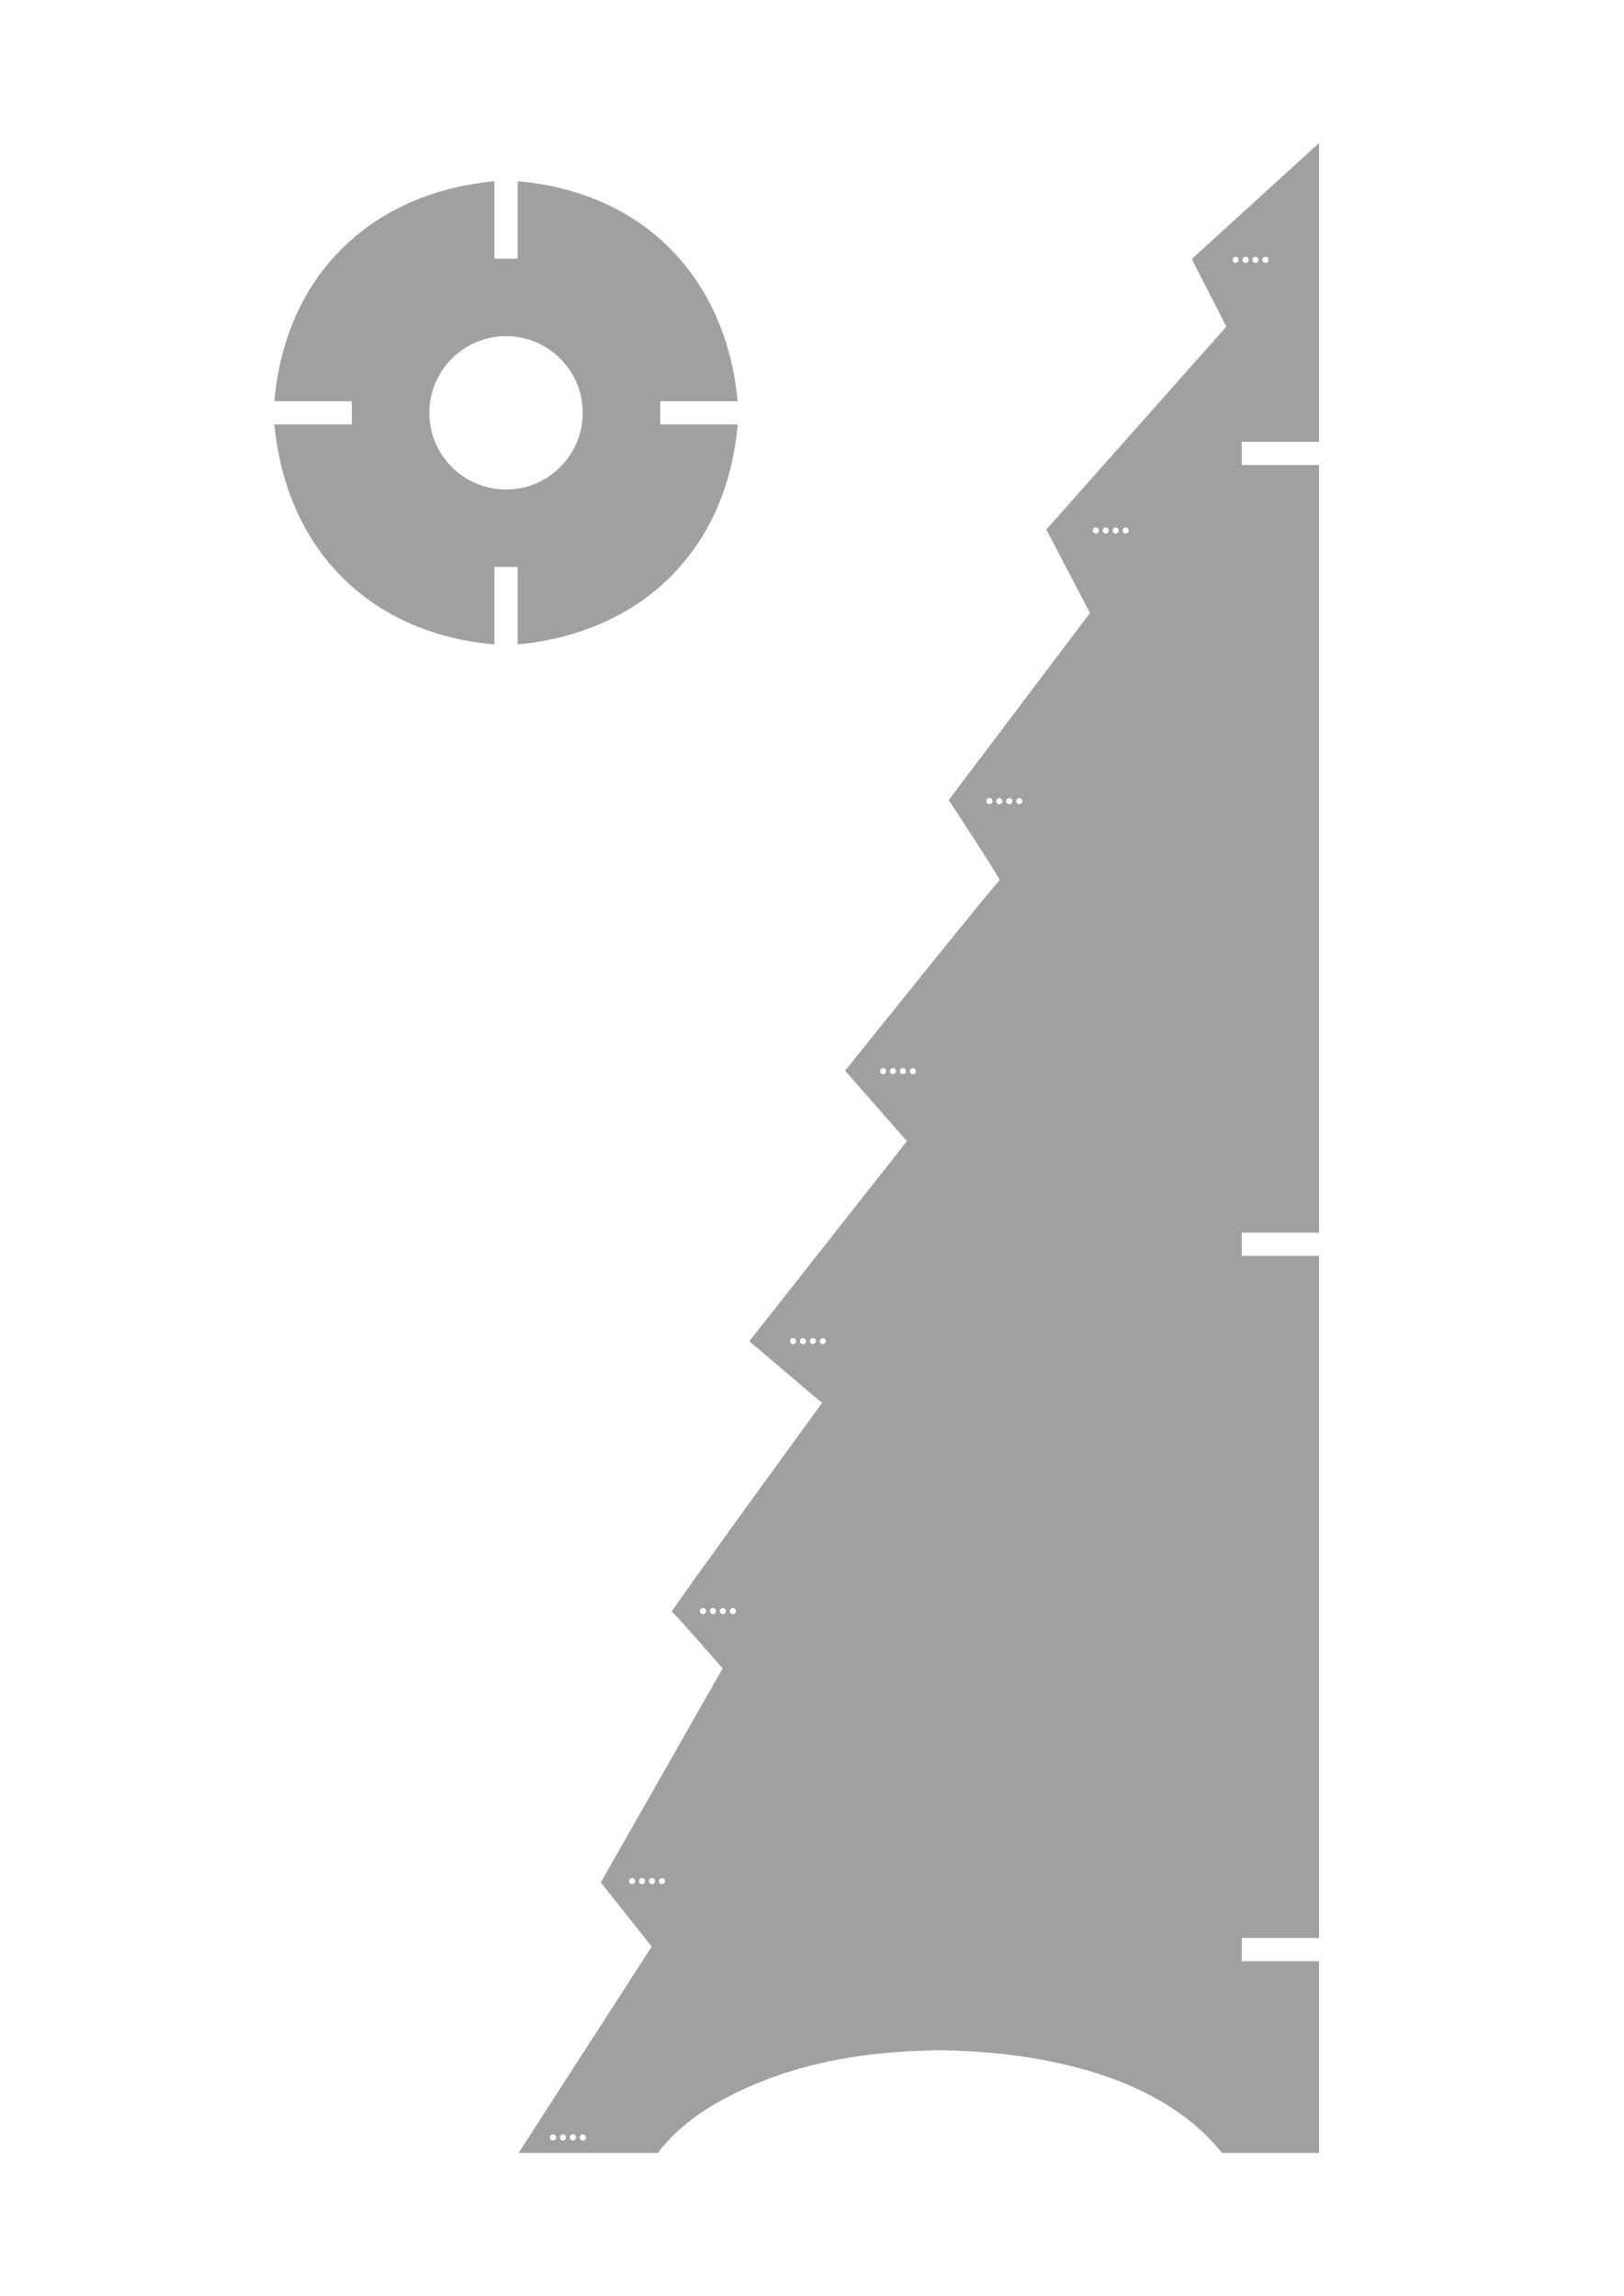
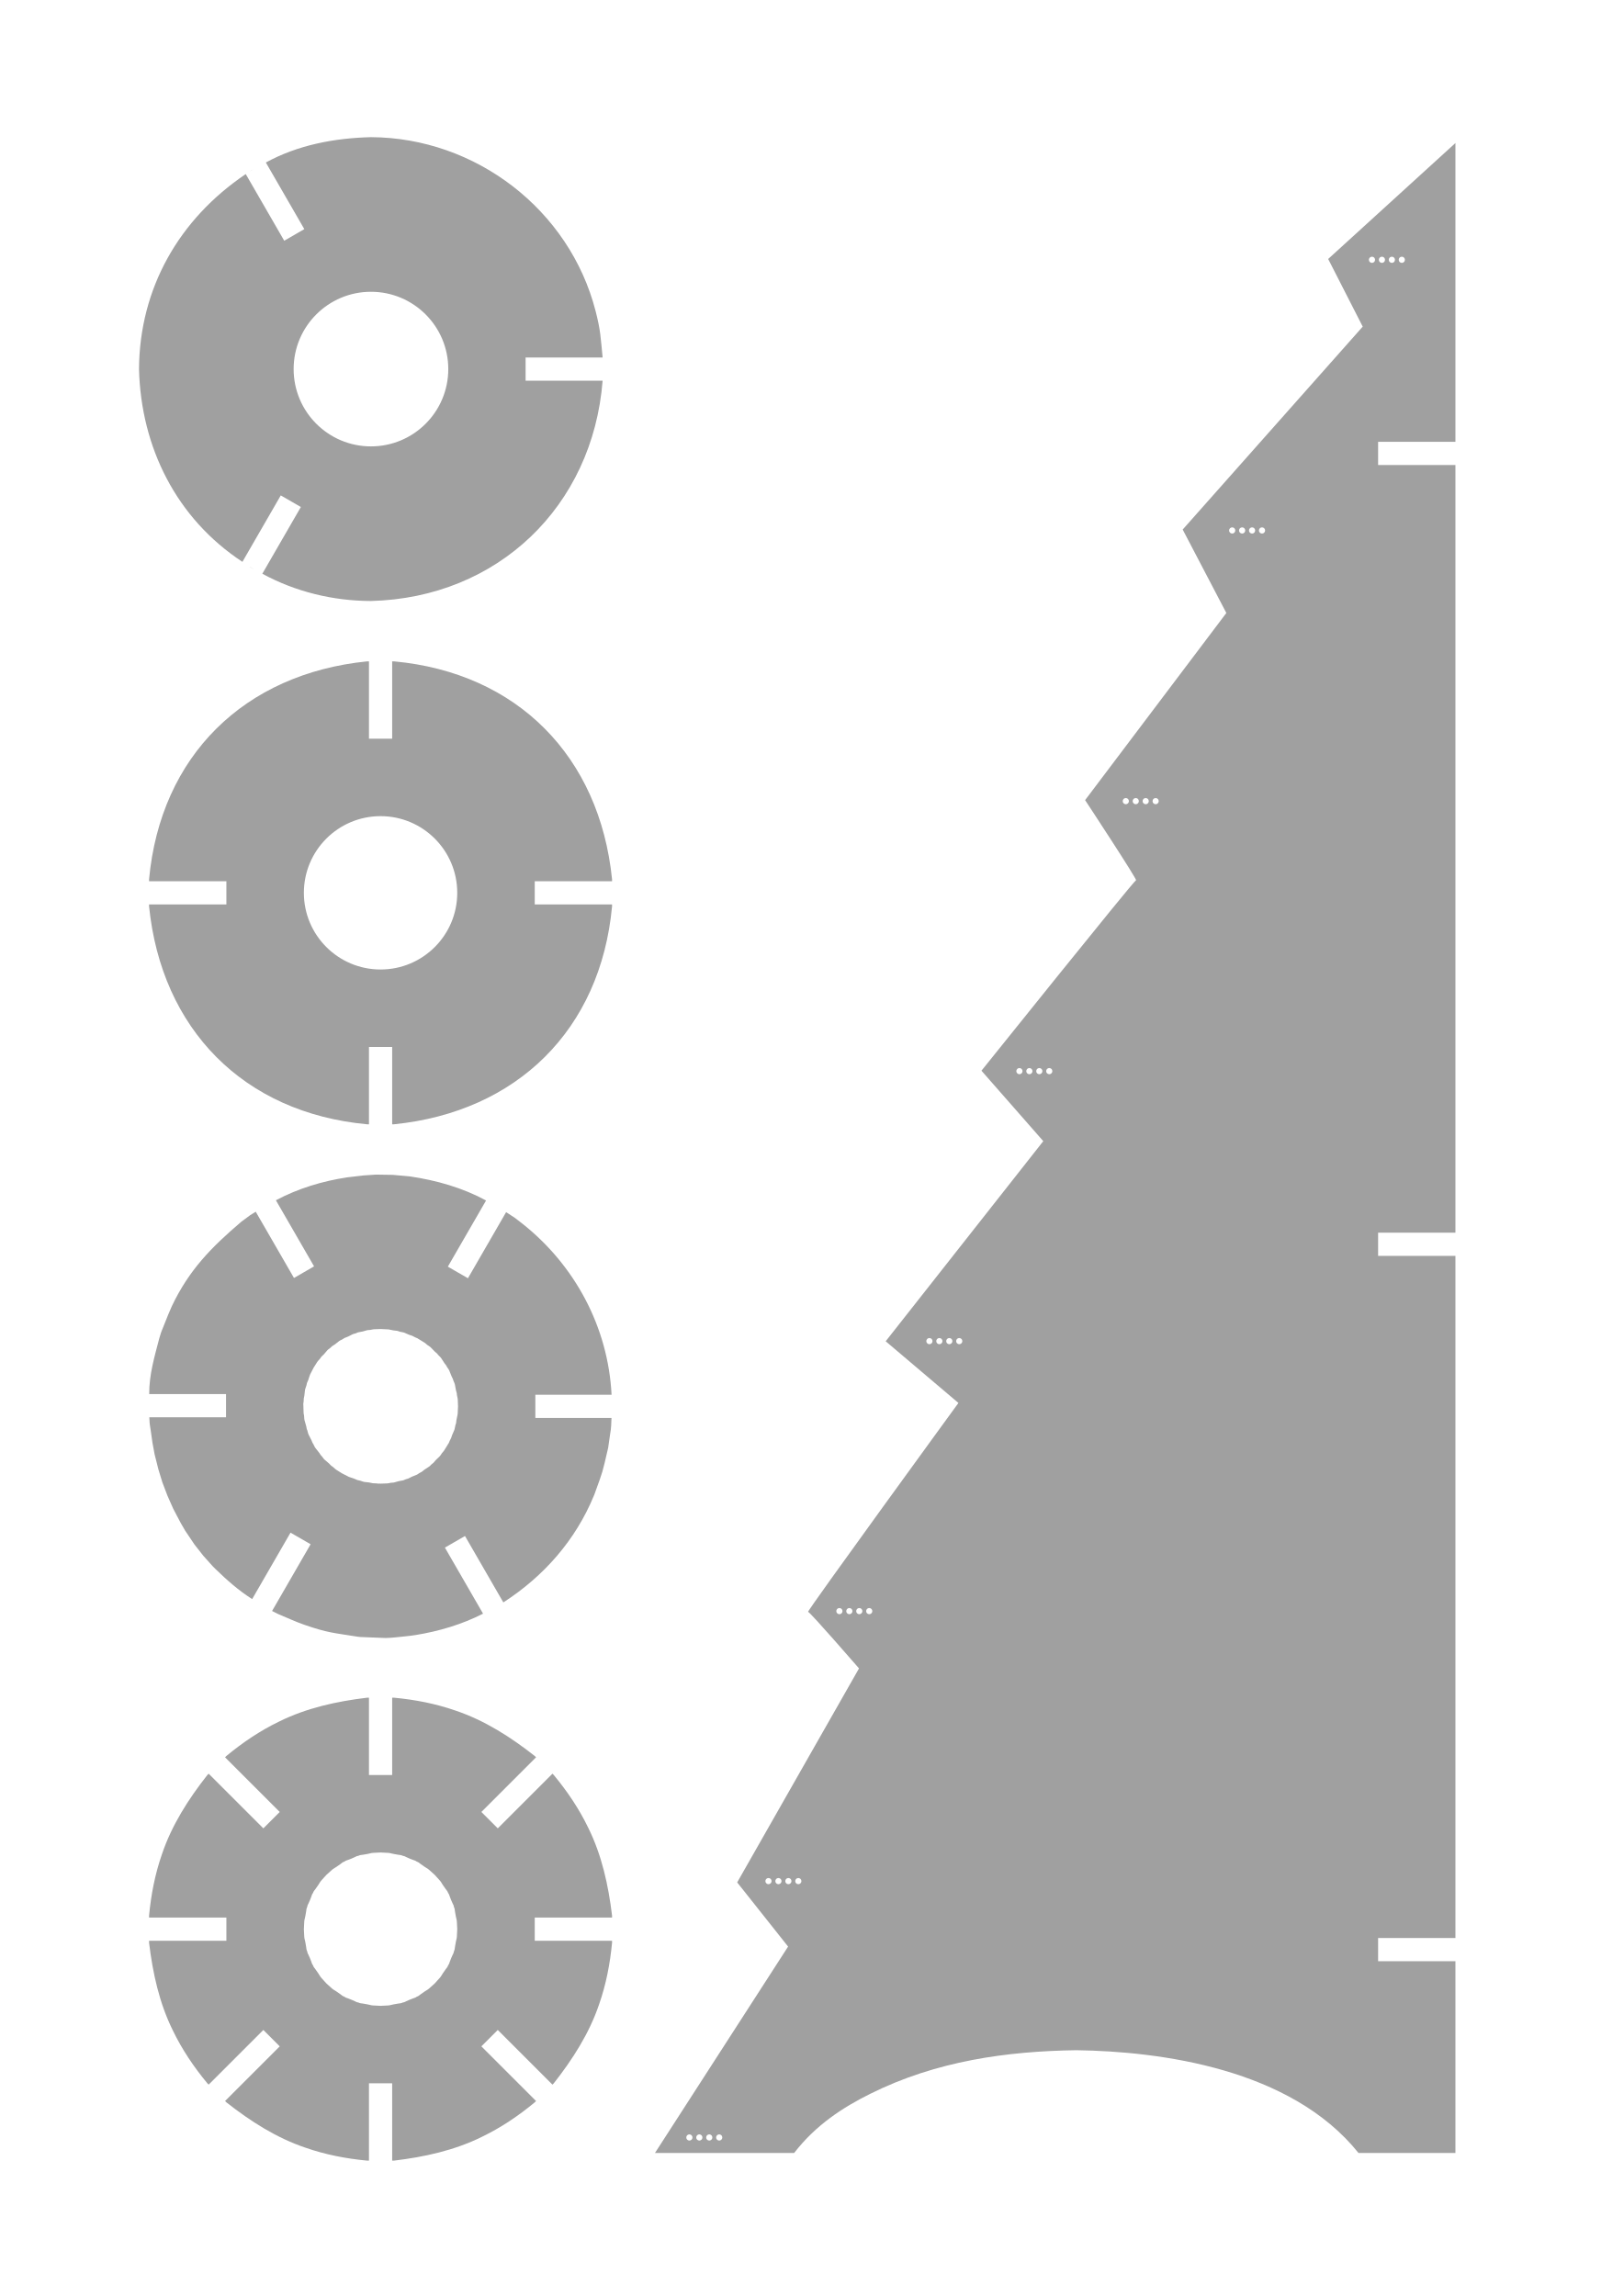
<svg xmlns="http://www.w3.org/2000/svg" version="1.1" x="0" y="0" width="595.276" height="841.89" viewBox="0, 0, 595.276, 841.89">
  <g id="Layer_1">
-     <path d="M181.269,66.508 L181.269,94.854 L189.772,94.854 L189.772,66.508 L190.475,66.508 C235.772,70.712 265.828,101.421 270.39,146.418 L270.39,147.126 L242.044,147.126 L242.044,155.63 L270.39,155.63 L270.39,156.338 C266.184,201.638 235.471,231.687 190.475,236.248 L189.772,236.248 L189.772,207.9 L181.269,207.9 L181.269,236.248 L180.566,236.248 C135.269,232.044 105.212,201.336 100.651,156.339 L100.651,155.63 L128.997,155.63 L128.997,147.126 L100.651,147.126 L100.651,146.417 C104.857,101.118 135.57,71.069 180.566,66.508 L181.269,66.508 z M185.521,123.263 C169.994,123.263 157.406,135.851 157.406,151.378 C157.406,166.905 169.994,179.493 185.521,179.493 C201.048,179.492 213.634,166.905 213.634,151.378 C213.634,135.851 201.048,123.264 185.521,123.263 z" fill="#A0A0A0" />
-     <path d="M483.584,52.441 L483.584,162 L455.237,162 L455.237,170.504 L483.584,170.504 L483.584,452 L455.237,452 L455.237,460.504 L483.584,460.504 L483.584,710.629 L455.237,710.629 L455.237,719.133 L483.584,719.133 L483.584,789.449 L448.049,789.449 C423.272,758.504 375.452,752.193 344.595,751.766 C319.167,752.132 293.333,755.668 269.065,767.742 C259.118,772.691 249.141,779.09 241.141,789.449 L190.119,789.449 L238.929,713.765 L220.262,690.236 L264.929,611.765 C264.929,611.766 246.929,591.024 246.262,591.024 C245.595,591.024 301.373,514.432 301.373,514.432 L274.706,491.811 L332.484,418.432 L309.818,392.598 C309.818,392.599 365.817,322.766 366.484,322.766 C367.151,322.766 347.817,293.386 347.817,293.386 C347.817,293.386 399.595,224.766 399.595,224.766 C399.595,224.766 383.595,194.173 383.595,194.173 C383.595,194.173 449.595,119.766 449.595,119.766 C449.595,119.766 436.929,94.961 436.929,94.961 L483.584,52.441 z M210.03,782.625 C209.404,782.625 208.896,783.133 208.896,783.759 C208.896,784.385 209.404,784.893 210.03,784.893 C210.657,784.893 211.164,784.385 211.164,783.759 C211.164,783.133 210.657,782.625 210.03,782.625 L210.03,782.625 z M202.739,782.625 C202.112,782.625 201.605,783.133 201.605,783.759 C201.605,784.385 202.112,784.893 202.739,784.893 C203.365,784.893 203.872,784.385 203.872,783.759 C203.872,783.133 203.365,782.625 202.739,782.625 L202.739,782.625 z M206.384,782.625 C205.758,782.625 205.251,783.133 205.251,783.759 C205.251,784.385 205.758,784.893 206.384,784.893 C207.011,784.893 207.518,784.385 207.518,783.759 C207.518,783.133 207.011,782.625 206.384,782.625 L206.384,782.625 z M213.676,782.625 C213.05,782.625 212.542,783.133 212.542,783.759 C212.542,784.385 213.05,784.893 213.676,784.893 C214.302,784.893 214.81,784.385 214.81,783.759 C214.81,783.133 214.302,782.625 213.676,782.625 L213.676,782.625 z M239.03,688.625 C238.404,688.625 237.896,689.133 237.896,689.759 C237.896,690.385 238.404,690.893 239.03,690.893 C239.656,690.893 240.164,690.385 240.164,689.759 C240.164,689.133 239.656,688.625 239.03,688.625 L239.03,688.625 z M231.738,688.625 C231.112,688.625 230.605,689.133 230.604,689.759 C230.605,690.385 231.112,690.893 231.738,690.893 C232.365,690.893 232.872,690.385 232.872,689.759 C232.872,689.133 232.365,688.625 231.738,688.625 L231.738,688.625 z M235.384,688.625 C234.758,688.625 234.25,689.133 234.25,689.759 C234.25,690.385 234.758,690.893 235.384,690.893 C236.01,690.893 236.518,690.385 236.518,689.759 C236.518,689.133 236.01,688.625 235.384,688.625 L235.384,688.625 z M242.676,688.625 C242.05,688.625 241.542,689.133 241.542,689.759 C241.542,690.385 242.05,690.893 242.676,690.893 C243.302,690.893 243.81,690.385 243.81,689.759 C243.81,689.133 243.302,688.625 242.676,688.625 L242.676,688.625 z M265.03,589.625 C264.404,589.625 263.896,590.133 263.896,590.759 C263.896,591.385 264.404,591.893 265.03,591.893 C265.656,591.893 266.164,591.385 266.164,590.759 C266.164,590.133 265.656,589.625 265.03,589.625 L265.03,589.625 z M257.738,589.625 C257.112,589.625 256.604,590.133 256.604,590.759 C256.604,591.385 257.112,591.893 257.738,591.893 C258.364,591.893 258.872,591.385 258.872,590.759 C258.872,590.133 258.364,589.625 257.738,589.625 L257.738,589.625 z M261.384,589.625 C260.758,589.625 260.25,590.133 260.25,590.759 C260.25,591.385 260.758,591.893 261.384,591.893 C262.01,591.893 262.518,591.385 262.518,590.759 C262.518,590.133 262.01,589.625 261.384,589.625 L261.384,589.625 z M268.676,589.625 C268.049,589.625 267.542,590.133 267.542,590.759 C267.542,591.385 268.049,591.893 268.676,591.893 C269.302,591.893 269.809,591.385 269.809,590.759 C269.809,590.133 269.302,589.625 268.676,589.625 L268.676,589.625 z M298.03,490.625 C297.403,490.625 296.896,491.133 296.896,491.759 C296.896,492.385 297.403,492.893 298.03,492.893 C298.656,492.893 299.164,492.385 299.163,491.759 C299.164,491.133 298.656,490.625 298.03,490.625 L298.03,490.625 z M290.738,490.625 C290.112,490.625 289.604,491.133 289.604,491.759 C289.604,492.385 290.112,492.893 290.738,492.893 C291.364,492.893 291.872,492.385 291.872,491.759 C291.872,491.133 291.364,490.625 290.738,490.625 L290.738,490.625 z M294.384,490.625 C293.758,490.625 293.25,491.133 293.25,491.759 C293.25,492.385 293.758,492.893 294.384,492.893 C295.01,492.893 295.518,492.385 295.518,491.759 C295.518,491.133 295.01,490.625 294.384,490.625 L294.384,490.625 z M301.676,490.625 C301.049,490.625 300.542,491.133 300.542,491.759 C300.542,492.385 301.049,492.893 301.676,492.893 C302.302,492.893 302.809,492.385 302.809,491.759 C302.809,491.133 302.302,490.625 301.676,490.625 L301.676,490.625 z M331.03,391.625 C330.403,391.625 329.896,392.133 329.896,392.759 C329.896,393.385 330.403,393.893 331.03,393.893 C331.656,393.893 332.164,393.385 332.163,392.759 C332.164,392.133 331.656,391.625 331.03,391.625 L331.03,391.625 z M323.738,391.625 C323.112,391.625 322.604,392.133 322.604,392.759 C322.604,393.385 323.112,393.893 323.738,393.893 C324.364,393.893 324.872,393.385 324.872,392.759 C324.872,392.133 324.364,391.625 323.738,391.625 L323.738,391.625 z M327.384,391.625 C326.758,391.625 326.25,392.133 326.25,392.759 C326.25,393.385 326.758,393.893 327.384,393.893 C328.01,393.893 328.518,393.385 328.518,392.759 C328.518,392.133 328.01,391.625 327.384,391.625 L327.384,391.625 z M334.676,391.625 C334.049,391.625 333.542,392.133 333.542,392.759 C333.542,393.385 334.049,393.893 334.676,393.893 C335.302,393.893 335.809,393.385 335.809,392.759 C335.809,392.133 335.302,391.625 334.676,391.625 L334.676,391.625 z M370.03,292.625 C369.403,292.625 368.896,293.133 368.896,293.759 C368.896,294.385 369.403,294.893 370.03,294.893 C370.656,294.893 371.164,294.385 371.163,293.759 C371.164,293.133 370.656,292.625 370.03,292.625 L370.03,292.625 z M362.738,292.625 C362.112,292.625 361.604,293.133 361.604,293.759 C361.604,294.385 362.112,294.893 362.738,294.893 C363.364,294.893 363.872,294.385 363.872,293.759 C363.872,293.133 363.364,292.625 362.738,292.625 L362.738,292.625 z M366.384,292.625 C365.758,292.625 365.25,293.133 365.25,293.759 C365.25,294.385 365.758,294.893 366.384,294.893 C367.01,294.893 367.518,294.385 367.518,293.759 C367.518,293.133 367.01,292.625 366.384,292.625 L366.384,292.625 z M373.676,292.625 C373.049,292.625 372.542,293.133 372.542,293.759 C372.542,294.385 373.049,294.893 373.676,294.893 C374.302,294.893 374.809,294.385 374.809,293.759 C374.809,293.133 374.302,292.625 373.676,292.625 L373.676,292.625 z M409.03,193.375 C408.403,193.375 407.896,193.883 407.896,194.509 C407.896,195.135 408.403,195.643 409.03,195.643 C409.656,195.643 410.164,195.135 410.163,194.509 C410.164,193.883 409.656,193.375 409.03,193.375 L409.03,193.375 z M401.738,193.375 C401.112,193.375 400.604,193.883 400.604,194.509 C400.604,195.135 401.112,195.643 401.738,195.643 C402.364,195.643 402.872,195.135 402.872,194.509 C402.872,193.883 402.364,193.375 401.738,193.375 L401.738,193.375 z M405.384,193.375 C404.758,193.375 404.25,193.883 404.25,194.509 C404.25,195.135 404.758,195.643 405.384,195.643 C406.01,195.643 406.518,195.135 406.518,194.509 C406.518,193.883 406.01,193.375 405.384,193.375 L405.384,193.375 z M412.676,193.375 C412.049,193.375 411.542,193.883 411.542,194.509 C411.542,195.135 412.049,195.643 412.676,195.643 C413.302,195.643 413.809,195.135 413.809,194.509 C413.809,193.883 413.302,193.375 412.676,193.375 L412.676,193.375 z M460.28,94.125 C459.653,94.125 459.146,94.633 459.146,95.259 C459.146,95.885 459.653,96.393 460.28,96.393 C460.906,96.393 461.414,95.885 461.413,95.259 C461.414,94.633 460.906,94.125 460.28,94.125 L460.28,94.125 z M452.988,94.125 C452.362,94.125 451.854,94.633 451.854,95.259 C451.854,95.885 452.362,96.393 452.988,96.393 C453.614,96.393 454.122,95.885 454.122,95.259 C454.122,94.633 453.614,94.125 452.988,94.125 L452.988,94.125 z M456.634,94.125 C456.008,94.125 455.5,94.633 455.5,95.259 C455.5,95.885 456.008,96.393 456.634,96.393 C457.26,96.393 457.768,95.885 457.768,95.259 C457.768,94.633 457.26,94.125 456.634,94.125 L456.634,94.125 z M463.926,94.125 C463.299,94.125 462.792,94.633 462.792,95.259 C462.792,95.885 463.299,96.393 463.926,96.393 C464.552,96.393 465.059,95.885 465.059,95.259 C465.059,94.633 464.552,94.125 463.926,94.125 L463.926,94.125 z" fill="#A0A0A0" />
+     <path d="M136,50.294 C174.312,50.472 208.8,76.822 218.362,114.081 C220.21,121.282 220.188,123.663 220.932,131.081 L192.693,131.081 L192.693,139.585 L220.932,139.585 C217.296,185.759 182.411,219.199 136,220.373 C122.118,220.336 108.379,217.01 96.172,210.379 L110.302,185.906 L102.937,181.654 L88.873,206.014 C64.639,190.083 51.684,163.976 50.961,135.333 C51.161,105.616 65.696,80.309 90.094,63.828 L104.204,88.267 L111.568,84.015 L97.464,59.586 C109.268,53.128 122.684,50.631 136,50.294 z M136,106.987 C120.345,106.987 107.654,119.678 107.653,135.333 C107.654,150.989 120.345,163.68 136,163.68 C151.655,163.68 164.346,150.989 164.346,135.333 C164.346,119.678 151.655,106.987 136,106.987 z" fill="#A0A0A0" />
+     <path d="M137.927,430.703 L144.037,430.799 L150.095,431.342 L150.251,431.358 C159.944,432.788 169.553,435.489 178.198,440.19 L164.19,464.453 L171.555,468.705 L185.549,444.467 C189.64,447.134 187.746,445.778 191.263,448.491 C210.753,463.821 222.96,486.614 224.209,511.415 L196.267,511.415 L196.267,519.919 L224.182,519.919 C223.94,525.531 224.189,521.931 222.99,530.678 L222.952,530.904 L221.687,536.342 L220.813,539.693 L219.829,542.666 L217.872,548.1 L217.747,548.388 C210.987,564.813 199.353,577.987 184.533,587.568 L170.474,563.218 L163.11,567.47 L177.095,591.693 C169.359,595.647 160.869,598.153 152.307,599.541 C149.816,599.945 147.293,600.114 144.786,600.4 L143.176,600.536 L141.402,600.62 L132.01,600.248 L131.019,600.126 C122.156,598.695 120.236,598.763 111.529,595.755 C108.29,594.636 105.188,593.153 102.017,591.852 L99.746,590.713 L113.876,566.24 L106.511,561.988 L92.447,586.347 C87.513,583.223 83.147,579.362 78.981,575.3 L78.104,574.436 L76.996,573.208 L74.532,570.452 L74.487,570.395 L71.341,566.396 L67.886,561.259 L66.275,558.481 L63.536,553.271 L61.395,548.448 L59.532,543.553 L58.086,538.84 L56.671,533.225 L55.892,528.991 C54.754,520.567 54.954,523.688 54.744,519.679 L82.867,519.679 L82.867,511.175 L54.701,511.175 C54.667,504.002 56.641,497.48 58.415,490.659 L59.091,488.47 L61.689,481.978 L63.006,478.93 C69.309,465.649 77.511,457.316 88.497,447.961 C92.682,444.916 90.888,446.071 93.757,444.315 L107.778,468.6 L115.143,464.348 L101.149,440.111 C109.309,435.763 118.247,433.069 127.365,431.696 L133.324,431.004 L137.449,430.725 L137.927,430.703 z M139.574,487.32 C136.365,487.482 137.624,487.273 135.76,487.653 C134.193,487.764 135.142,487.639 132.945,488.228 C130.88,488.649 131.709,488.356 130.399,488.91 C128.914,489.308 129.847,489.003 127.687,490.055 C125.856,490.829 126.55,490.412 125.504,491.118 C123.991,491.856 124.935,491.331 122.819,492.932 C121.378,493.905 121.906,493.43 121.119,494.217 C119.673,495.311 120.524,494.582 118.742,496.594 C117.54,497.797 117.975,497.229 117.318,498.202 C115.912,499.79 116.762,498.743 114.977,501.503 L114.977,501.503 C113.331,504.718 113.961,503.169 112.98,506.106 C112.4,507.478 112.584,506.836 112.345,508.006 C111.616,510.189 111.929,508.94 111.574,511.79 C111.304,513.111 111.391,512.436 111.321,513.817 C111.157,515.138 111.159,514.547 111.232,515.587 L111.228,515.667 C111.383,518.737 111.181,517.617 111.477,519.07 C111.633,521.277 111.456,519.94 112.286,523.035 C112.534,524.252 112.362,523.764 112.688,524.535 C113.219,526.517 112.813,525.272 114.216,528.154 C114.704,529.309 114.441,528.871 114.887,529.531 C115.777,531.357 115.144,530.218 117.075,532.771 C117.782,533.818 117.437,533.434 118.009,534.005 C119.205,535.588 118.408,534.657 120.609,536.606 C121.688,537.685 121.178,537.294 122.052,537.883 C123.64,539.29 122.593,538.44 125.353,540.225 L126.041,540.577 C126.074,540.6 126.055,540.588 126.102,540.609 C128.517,541.845 127.285,541.33 129.793,542.168 C131.433,542.86 130.666,542.641 132.063,542.926 C133.931,543.55 132.862,543.283 135.302,543.586 C137.158,543.965 136.209,543.843 138.149,543.941 C138.89,544.033 138.559,544.032 139.142,543.991 L139.574,544.013 C142.753,543.853 141.525,544.06 143.297,543.698 C144.856,543.589 143.912,543.713 146.097,543.128 C148.284,542.682 147.406,542.991 148.794,542.405 C150.018,542.077 149.249,542.328 151.029,541.461 C153.348,540.481 152.469,541.008 153.793,540.115 C154.847,539.601 154.19,539.966 155.664,538.851 C157.857,537.37 157.053,538.092 158.251,536.895 C159.139,536.223 158.616,536.67 159.71,535.435 C161.717,533.429 160.989,534.376 162.086,532.752 C163.14,531.562 162.386,532.46 164.075,529.849 L164.164,529.675 C164.683,528.907 164.422,529.362 164.882,528.272 C165.56,526.947 165.278,527.623 165.738,526.247 C166.84,523.638 166.491,524.859 166.944,522.635 C167.312,521.534 167.154,522.164 167.333,520.727 C167.968,517.617 167.737,519.299 167.921,515.667 C167.753,512.349 167.968,513.716 167.522,511.533 C167.458,510.613 167.531,511.17 167.186,509.882 C166.567,506.849 166.996,508.066 166.183,506.141 C165.988,505.413 166.137,505.87 165.621,504.81 C164.357,501.817 165.037,502.951 163.883,501.243 C163.522,500.5 163.779,500.963 162.994,499.926 C161.247,497.338 162.099,498.287 160.686,496.875 C160.117,496.121 160.496,496.565 159.449,495.637 C157.32,493.508 158.326,494.28 156.602,493.116 C155.412,492.062 156.31,492.816 153.699,491.127 L153.526,491.039 C152.845,490.579 153.249,490.81 152.283,490.402 C150.746,489.616 151.531,489.943 149.934,489.41 C147.593,488.421 148.688,488.734 146.693,488.327 C145.276,487.854 146.087,488.057 144.237,487.826 C141.854,487.34 143.072,487.497 140.58,487.371 C140.228,487.327 140.385,487.328 140.108,487.347 L139.574,487.32 L139.574,487.32 z" fill="#A0A0A0" />
+     <path d="M91.443,207.75 L93.226,208.779 C91.741,207.973 92.319,208.342 91.443,207.75 z" fill="#A0A0A0" />
+     <path d="M92.815,62.11 L91.586,62.82 C92.19,62.412 91.792,62.666 92.815,62.11 z" fill="#A0A0A0" />
+     <path d="M135.269,242.508 L135.269,270.854 L143.772,270.854 L143.772,242.508 L144.475,242.508 C189.772,246.712 219.828,277.421 224.39,322.418 L224.39,323.126 L196.044,323.126 L196.044,331.63 L224.39,331.63 L224.39,332.338 C220.184,377.638 189.471,407.687 144.475,412.248 L143.772,412.248 L143.772,383.9 L135.269,383.9 L135.269,412.248 L134.566,412.248 C89.269,408.044 59.212,377.336 54.651,332.339 L54.651,331.63 L82.997,331.63 L82.997,323.126 L54.651,323.126 L54.651,322.417 C58.857,277.118 89.57,247.069 134.566,242.508 L135.269,242.508 z M139.521,299.263 C123.994,299.263 111.406,311.851 111.406,327.378 C111.406,342.905 123.994,355.493 139.521,355.493 C155.048,355.492 167.634,342.905 167.634,327.378 C167.634,311.851 155.048,299.264 139.521,299.263 z" fill="#A0A0A0" />
+     <path d="M135.269,622.508 L135.269,650.854 L143.772,650.854 L143.772,622.508 L144.475,622.508 C152.156,623.225 159.78,624.705 167.068,627.253 C177.732,630.852 187.23,636.951 196.025,643.859 L196.526,644.359 L176.482,664.403 L182.495,670.416 L202.539,650.372 L203.04,650.873 C207.952,656.802 212.296,663.224 215.641,670.166 C220.645,680.262 223.054,691.302 224.39,702.418 L224.39,703.126 L196.044,703.126 L196.044,711.63 L224.39,711.63 L224.39,712.338 C223.671,720.003 222.202,727.615 219.659,734.889 C216.057,745.568 209.953,755.08 203.036,763.886 L202.539,764.383 L182.494,744.339 L176.481,750.351 L196.526,770.396 L196.029,770.893 C190.094,775.813 183.663,780.158 176.712,783.507 C166.62,788.507 155.585,790.913 144.475,792.248 L143.772,792.248 L143.772,763.9 L135.269,763.9 L135.269,792.248 L134.566,792.248 C126.885,791.531 119.262,790.051 111.974,787.504 C101.31,783.905 91.812,777.805 83.017,770.897 L82.515,770.396 L102.559,750.352 L96.546,744.339 L76.502,764.383 L76.001,763.881 C71.079,757.945 66.735,751.511 63.385,744.558 C58.389,734.472 55.985,723.443 54.651,712.339 L54.651,711.63 L82.997,711.63 L82.997,703.126 L54.651,703.126 L54.651,702.417 C55.37,694.752 56.838,687.142 59.381,679.869 C62.983,669.188 69.088,659.676 76.005,650.869 L76.502,650.372 L96.546,670.415 L102.558,664.403 L82.515,644.359 L83.012,643.862 C88.944,638.946 95.37,634.602 102.316,631.254 C112.412,626.251 123.451,623.844 134.566,622.508 L135.269,622.508 z M139.521,679.263 L136.963,679.392 C136.809,679.392 136.871,679.383 136.777,679.401 C136.019,679.44 136.689,679.399 134.799,679.785 C131.458,680.432 132.549,680.002 131.351,680.488 C130.331,680.696 131.22,680.502 128.821,681.516 C126.386,682.504 127.159,682.008 126.283,682.588 C125.1,683.087 126.169,682.623 123.369,684.514 C121.739,685.592 122.248,685.141 121.678,685.656 C121.6,685.708 121.649,685.672 121.542,685.778 L119.641,687.497 L117.919,689.401 C117.815,689.505 117.851,689.458 117.8,689.534 C117.281,690.107 117.735,689.595 116.651,691.235 C114.767,694.025 115.229,692.961 114.731,694.138 C114.149,695.019 114.647,694.242 113.654,696.689 C112.645,699.077 112.839,698.192 112.631,699.207 C112.141,700.415 112.575,699.314 111.922,702.685 C111.543,704.545 111.582,703.885 111.545,704.632 C111.526,704.729 111.535,704.665 111.535,704.826 L111.406,707.378 L111.535,709.93 C111.535,710.089 111.526,710.026 111.545,710.122 C111.583,710.879 111.542,710.21 111.927,712.096 C112.575,715.44 112.144,714.348 112.631,715.547 C112.841,716.575 112.645,715.678 113.667,718.099 C114.647,720.512 114.156,719.746 114.73,720.614 C115.238,721.818 114.766,720.729 116.692,723.582 C117.734,725.158 117.298,724.666 117.796,725.217 C117.854,725.303 117.814,725.249 117.932,725.367 L119.641,727.258 L121.531,728.966 C121.65,729.085 121.596,729.044 121.682,729.103 C122.227,729.595 121.741,729.164 123.297,730.193 C126.17,732.133 125.074,731.658 126.286,732.17 C127.146,732.738 126.387,732.251 128.777,733.222 C131.221,734.255 130.316,734.056 131.354,734.268 C132.533,734.747 131.459,734.323 134.749,734.961 C136.69,735.357 136.002,735.315 136.78,735.355 C136.868,735.372 136.81,735.363 136.956,735.363 L139.521,735.493 L142.083,735.363 C142.232,735.363 142.172,735.372 142.263,735.354 C143.032,735.315 142.352,735.356 144.269,734.965 C147.584,734.323 146.501,734.75 147.69,734.268 C148.717,734.058 147.821,734.254 150.238,733.233 C152.656,732.251 151.888,732.743 152.758,732.168 C153.949,731.665 152.873,732.132 155.695,730.226 C157.302,729.163 156.8,729.608 157.363,729.1 C157.442,729.047 157.392,729.084 157.501,728.975 L159.401,727.258 L161.121,725.355 C161.226,725.25 161.19,725.298 161.241,725.222 C161.763,724.644 161.306,725.16 162.397,723.509 C164.274,720.73 163.814,721.791 164.309,720.618 C164.898,719.727 164.394,720.513 165.399,718.038 C166.395,715.68 166.204,716.553 166.408,715.552 C166.91,714.315 166.465,715.442 167.134,711.99 C167.497,710.212 167.459,710.843 167.495,710.13 C167.516,710.019 167.506,710.092 167.506,709.91 L167.634,707.378 L167.506,704.842 C167.506,704.664 167.516,704.735 167.495,704.627 C167.459,703.903 167.497,704.544 167.129,702.737 C166.465,699.314 166.906,700.432 166.409,699.206 C166.201,698.189 166.395,699.077 165.382,696.679 C164.393,694.244 164.889,695.016 164.31,694.141 C163.801,692.936 164.274,694.026 162.343,691.167 C161.307,689.599 161.741,690.088 161.245,689.54 C161.186,689.453 161.227,689.508 161.107,689.387 L159.4,687.498 L157.514,685.794 C157.39,685.67 157.447,685.713 157.357,685.652 C156.818,685.165 157.299,685.591 155.76,684.573 C152.871,682.623 153.973,683.101 152.754,682.586 C151.896,682.018 152.654,682.504 150.266,681.535 C147.821,680.502 148.727,680.7 147.688,680.488 C146.5,680.006 147.582,680.433 144.267,679.79 C142.352,679.399 143.031,679.44 142.263,679.402 C142.171,679.384 142.232,679.392 142.079,679.392 L139.521,679.263 z" fill="#A0A0A0" />
+     <path d="M533.584,52.441 L533.584,162 L505.237,162 L505.237,170.504 L533.584,170.504 L533.584,452 L505.237,452 L505.237,460.504 L533.584,460.504 L533.584,710.629 L505.237,710.629 L505.237,719.133 L533.584,719.133 L533.584,789.449 L498.049,789.449 C473.272,758.504 425.452,752.193 394.595,751.766 C369.167,752.132 343.333,755.668 319.065,767.742 C309.118,772.691 299.141,779.09 291.141,789.449 L240.119,789.449 L288.929,713.765 L270.262,690.236 L314.929,611.765 C314.929,611.766 296.929,591.024 296.262,591.024 C295.595,591.024 351.373,514.432 351.373,514.432 L324.706,491.811 L382.484,418.432 L359.818,392.598 C359.818,392.599 415.817,322.766 416.484,322.766 C417.151,322.766 397.817,293.386 397.817,293.386 C397.817,293.386 449.595,224.766 449.595,224.766 C449.595,224.766 433.595,194.173 433.595,194.173 C433.595,194.173 499.595,119.766 499.595,119.766 C499.595,119.766 486.929,94.961 486.929,94.961 L533.584,52.441 z M260.03,782.625 C259.404,782.625 258.896,783.133 258.896,783.759 C258.896,784.385 259.404,784.893 260.03,784.893 C260.657,784.893 261.164,784.385 261.164,783.759 C261.164,783.133 260.657,782.625 260.03,782.625 L260.03,782.625 z M252.739,782.625 C252.112,782.625 251.605,783.133 251.605,783.759 C251.605,784.385 252.112,784.893 252.739,784.893 C253.365,784.893 253.872,784.385 253.872,783.759 C253.872,783.133 253.365,782.625 252.739,782.625 L252.739,782.625 z M256.384,782.625 C255.758,782.625 255.251,783.133 255.251,783.759 C255.251,784.385 255.758,784.893 256.384,784.893 C257.011,784.893 257.518,784.385 257.518,783.759 C257.518,783.133 257.011,782.625 256.384,782.625 L256.384,782.625 z M263.676,782.625 C263.05,782.625 262.542,783.133 262.542,783.759 C262.542,784.385 263.05,784.893 263.676,784.893 C264.302,784.893 264.81,784.385 264.81,783.759 C264.81,783.133 264.302,782.625 263.676,782.625 L263.676,782.625 z M289.03,688.625 C288.404,688.625 287.896,689.133 287.896,689.759 C287.896,690.385 288.404,690.893 289.03,690.893 C289.656,690.893 290.164,690.385 290.164,689.759 C290.164,689.133 289.656,688.625 289.03,688.625 L289.03,688.625 z M281.738,688.625 C281.112,688.625 280.605,689.133 280.604,689.759 C280.605,690.385 281.112,690.893 281.738,690.893 C282.365,690.893 282.872,690.385 282.872,689.759 C282.872,689.133 282.365,688.625 281.738,688.625 L281.738,688.625 z M285.384,688.625 C284.758,688.625 284.25,689.133 284.25,689.759 C284.25,690.385 284.758,690.893 285.384,690.893 C286.01,690.893 286.518,690.385 286.518,689.759 C286.518,689.133 286.01,688.625 285.384,688.625 L285.384,688.625 z M292.676,688.625 C292.05,688.625 291.542,689.133 291.542,689.759 C291.542,690.385 292.05,690.893 292.676,690.893 C293.302,690.893 293.81,690.385 293.81,689.759 C293.81,689.133 293.302,688.625 292.676,688.625 L292.676,688.625 z M315.03,589.625 C314.404,589.625 313.896,590.133 313.896,590.759 C313.896,591.385 314.404,591.893 315.03,591.893 C315.656,591.893 316.164,591.385 316.164,590.759 C316.164,590.133 315.656,589.625 315.03,589.625 L315.03,589.625 z M307.738,589.625 C307.112,589.625 306.604,590.133 306.604,590.759 C306.604,591.385 307.112,591.893 307.738,591.893 C308.364,591.893 308.872,591.385 308.872,590.759 C308.872,590.133 308.364,589.625 307.738,589.625 L307.738,589.625 z M311.384,589.625 C310.758,589.625 310.25,590.133 310.25,590.759 C310.25,591.385 310.758,591.893 311.384,591.893 C312.01,591.893 312.518,591.385 312.518,590.759 C312.518,590.133 312.01,589.625 311.384,589.625 L311.384,589.625 z M318.676,589.625 C318.049,589.625 317.542,590.133 317.542,590.759 C317.542,591.385 318.049,591.893 318.676,591.893 C319.302,591.893 319.809,591.385 319.809,590.759 C319.809,590.133 319.302,589.625 318.676,589.625 L318.676,589.625 z M348.03,490.625 C347.403,490.625 346.896,491.133 346.896,491.759 C346.896,492.385 347.403,492.893 348.03,492.893 C348.656,492.893 349.164,492.385 349.163,491.759 C349.164,491.133 348.656,490.625 348.03,490.625 L348.03,490.625 z M340.738,490.625 C340.112,490.625 339.604,491.133 339.604,491.759 C339.604,492.385 340.112,492.893 340.738,492.893 C341.364,492.893 341.872,492.385 341.872,491.759 C341.872,491.133 341.364,490.625 340.738,490.625 L340.738,490.625 z M344.384,490.625 C343.758,490.625 343.25,491.133 343.25,491.759 C343.25,492.385 343.758,492.893 344.384,492.893 C345.01,492.893 345.518,492.385 345.518,491.759 C345.518,491.133 345.01,490.625 344.384,490.625 L344.384,490.625 z M351.676,490.625 C351.049,490.625 350.542,491.133 350.542,491.759 C350.542,492.385 351.049,492.893 351.676,492.893 C352.302,492.893 352.809,492.385 352.809,491.759 C352.809,491.133 352.302,490.625 351.676,490.625 L351.676,490.625 z M381.03,391.625 C380.403,391.625 379.896,392.133 379.896,392.759 C379.896,393.385 380.403,393.893 381.03,393.893 C381.656,393.893 382.164,393.385 382.163,392.759 C382.164,392.133 381.656,391.625 381.03,391.625 L381.03,391.625 z M373.738,391.625 C373.112,391.625 372.604,392.133 372.604,392.759 C372.604,393.385 373.112,393.893 373.738,393.893 C374.364,393.893 374.872,393.385 374.872,392.759 C374.872,392.133 374.364,391.625 373.738,391.625 L373.738,391.625 z M377.384,391.625 C376.758,391.625 376.25,392.133 376.25,392.759 C376.25,393.385 376.758,393.893 377.384,393.893 C378.01,393.893 378.518,393.385 378.518,392.759 C378.518,392.133 378.01,391.625 377.384,391.625 L377.384,391.625 z M384.676,391.625 C384.049,391.625 383.542,392.133 383.542,392.759 C383.542,393.385 384.049,393.893 384.676,393.893 C385.302,393.893 385.809,393.385 385.809,392.759 C385.809,392.133 385.302,391.625 384.676,391.625 L384.676,391.625 z M420.03,292.625 C419.403,292.625 418.896,293.133 418.896,293.759 C418.896,294.385 419.403,294.893 420.03,294.893 C420.656,294.893 421.164,294.385 421.163,293.759 C421.164,293.133 420.656,292.625 420.03,292.625 L420.03,292.625 z M412.738,292.625 C412.112,292.625 411.604,293.133 411.604,293.759 C411.604,294.385 412.112,294.893 412.738,294.893 C413.364,294.893 413.872,294.385 413.872,293.759 C413.872,293.133 413.364,292.625 412.738,292.625 L412.738,292.625 z M416.384,292.625 C415.758,292.625 415.25,293.133 415.25,293.759 C415.25,294.385 415.758,294.893 416.384,294.893 C417.01,294.893 417.518,294.385 417.518,293.759 C417.518,293.133 417.01,292.625 416.384,292.625 L416.384,292.625 z M423.676,292.625 C423.049,292.625 422.542,293.133 422.542,293.759 C422.542,294.385 423.049,294.893 423.676,294.893 C424.302,294.893 424.809,294.385 424.809,293.759 C424.809,293.133 424.302,292.625 423.676,292.625 L423.676,292.625 z M459.03,193.375 C458.403,193.375 457.896,193.883 457.896,194.509 C457.896,195.135 458.403,195.643 459.03,195.643 C459.656,195.643 460.164,195.135 460.163,194.509 C460.164,193.883 459.656,193.375 459.03,193.375 L459.03,193.375 z M451.738,193.375 C451.112,193.375 450.604,193.883 450.604,194.509 C450.604,195.135 451.112,195.643 451.738,195.643 C452.364,195.643 452.872,195.135 452.872,194.509 C452.872,193.883 452.364,193.375 451.738,193.375 L451.738,193.375 z M455.384,193.375 C454.758,193.375 454.25,193.883 454.25,194.509 C454.25,195.135 454.758,195.643 455.384,195.643 C456.01,195.643 456.518,195.135 456.518,194.509 C456.518,193.883 456.01,193.375 455.384,193.375 L455.384,193.375 z M462.676,193.375 C462.049,193.375 461.542,193.883 461.542,194.509 C461.542,195.135 462.049,195.643 462.676,195.643 C463.302,195.643 463.809,195.135 463.809,194.509 C463.809,193.883 463.302,193.375 462.676,193.375 L462.676,193.375 z M510.28,94.125 C509.653,94.125 509.146,94.633 509.146,95.259 C509.146,95.885 509.653,96.393 510.28,96.393 C510.906,96.393 511.414,95.885 511.413,95.259 C511.414,94.633 510.906,94.125 510.28,94.125 L510.28,94.125 z M502.988,94.125 C502.362,94.125 501.854,94.633 501.854,95.259 C501.854,95.885 502.362,96.393 502.988,96.393 C503.614,96.393 504.122,95.885 504.122,95.259 C504.122,94.633 503.614,94.125 502.988,94.125 L502.988,94.125 z M506.634,94.125 C506.008,94.125 505.5,94.633 505.5,95.259 C505.5,95.885 506.008,96.393 506.634,96.393 C507.26,96.393 507.768,95.885 507.768,95.259 C507.768,94.633 507.26,94.125 506.634,94.125 L506.634,94.125 z M513.926,94.125 C513.299,94.125 512.792,94.633 512.792,95.259 C512.792,95.885 513.299,96.393 513.926,96.393 C514.552,96.393 515.059,95.885 515.059,95.259 C515.059,94.633 514.552,94.125 513.926,94.125 L513.926,94.125 z" fill="#A0A0A0" />
  </g>
</svg>
